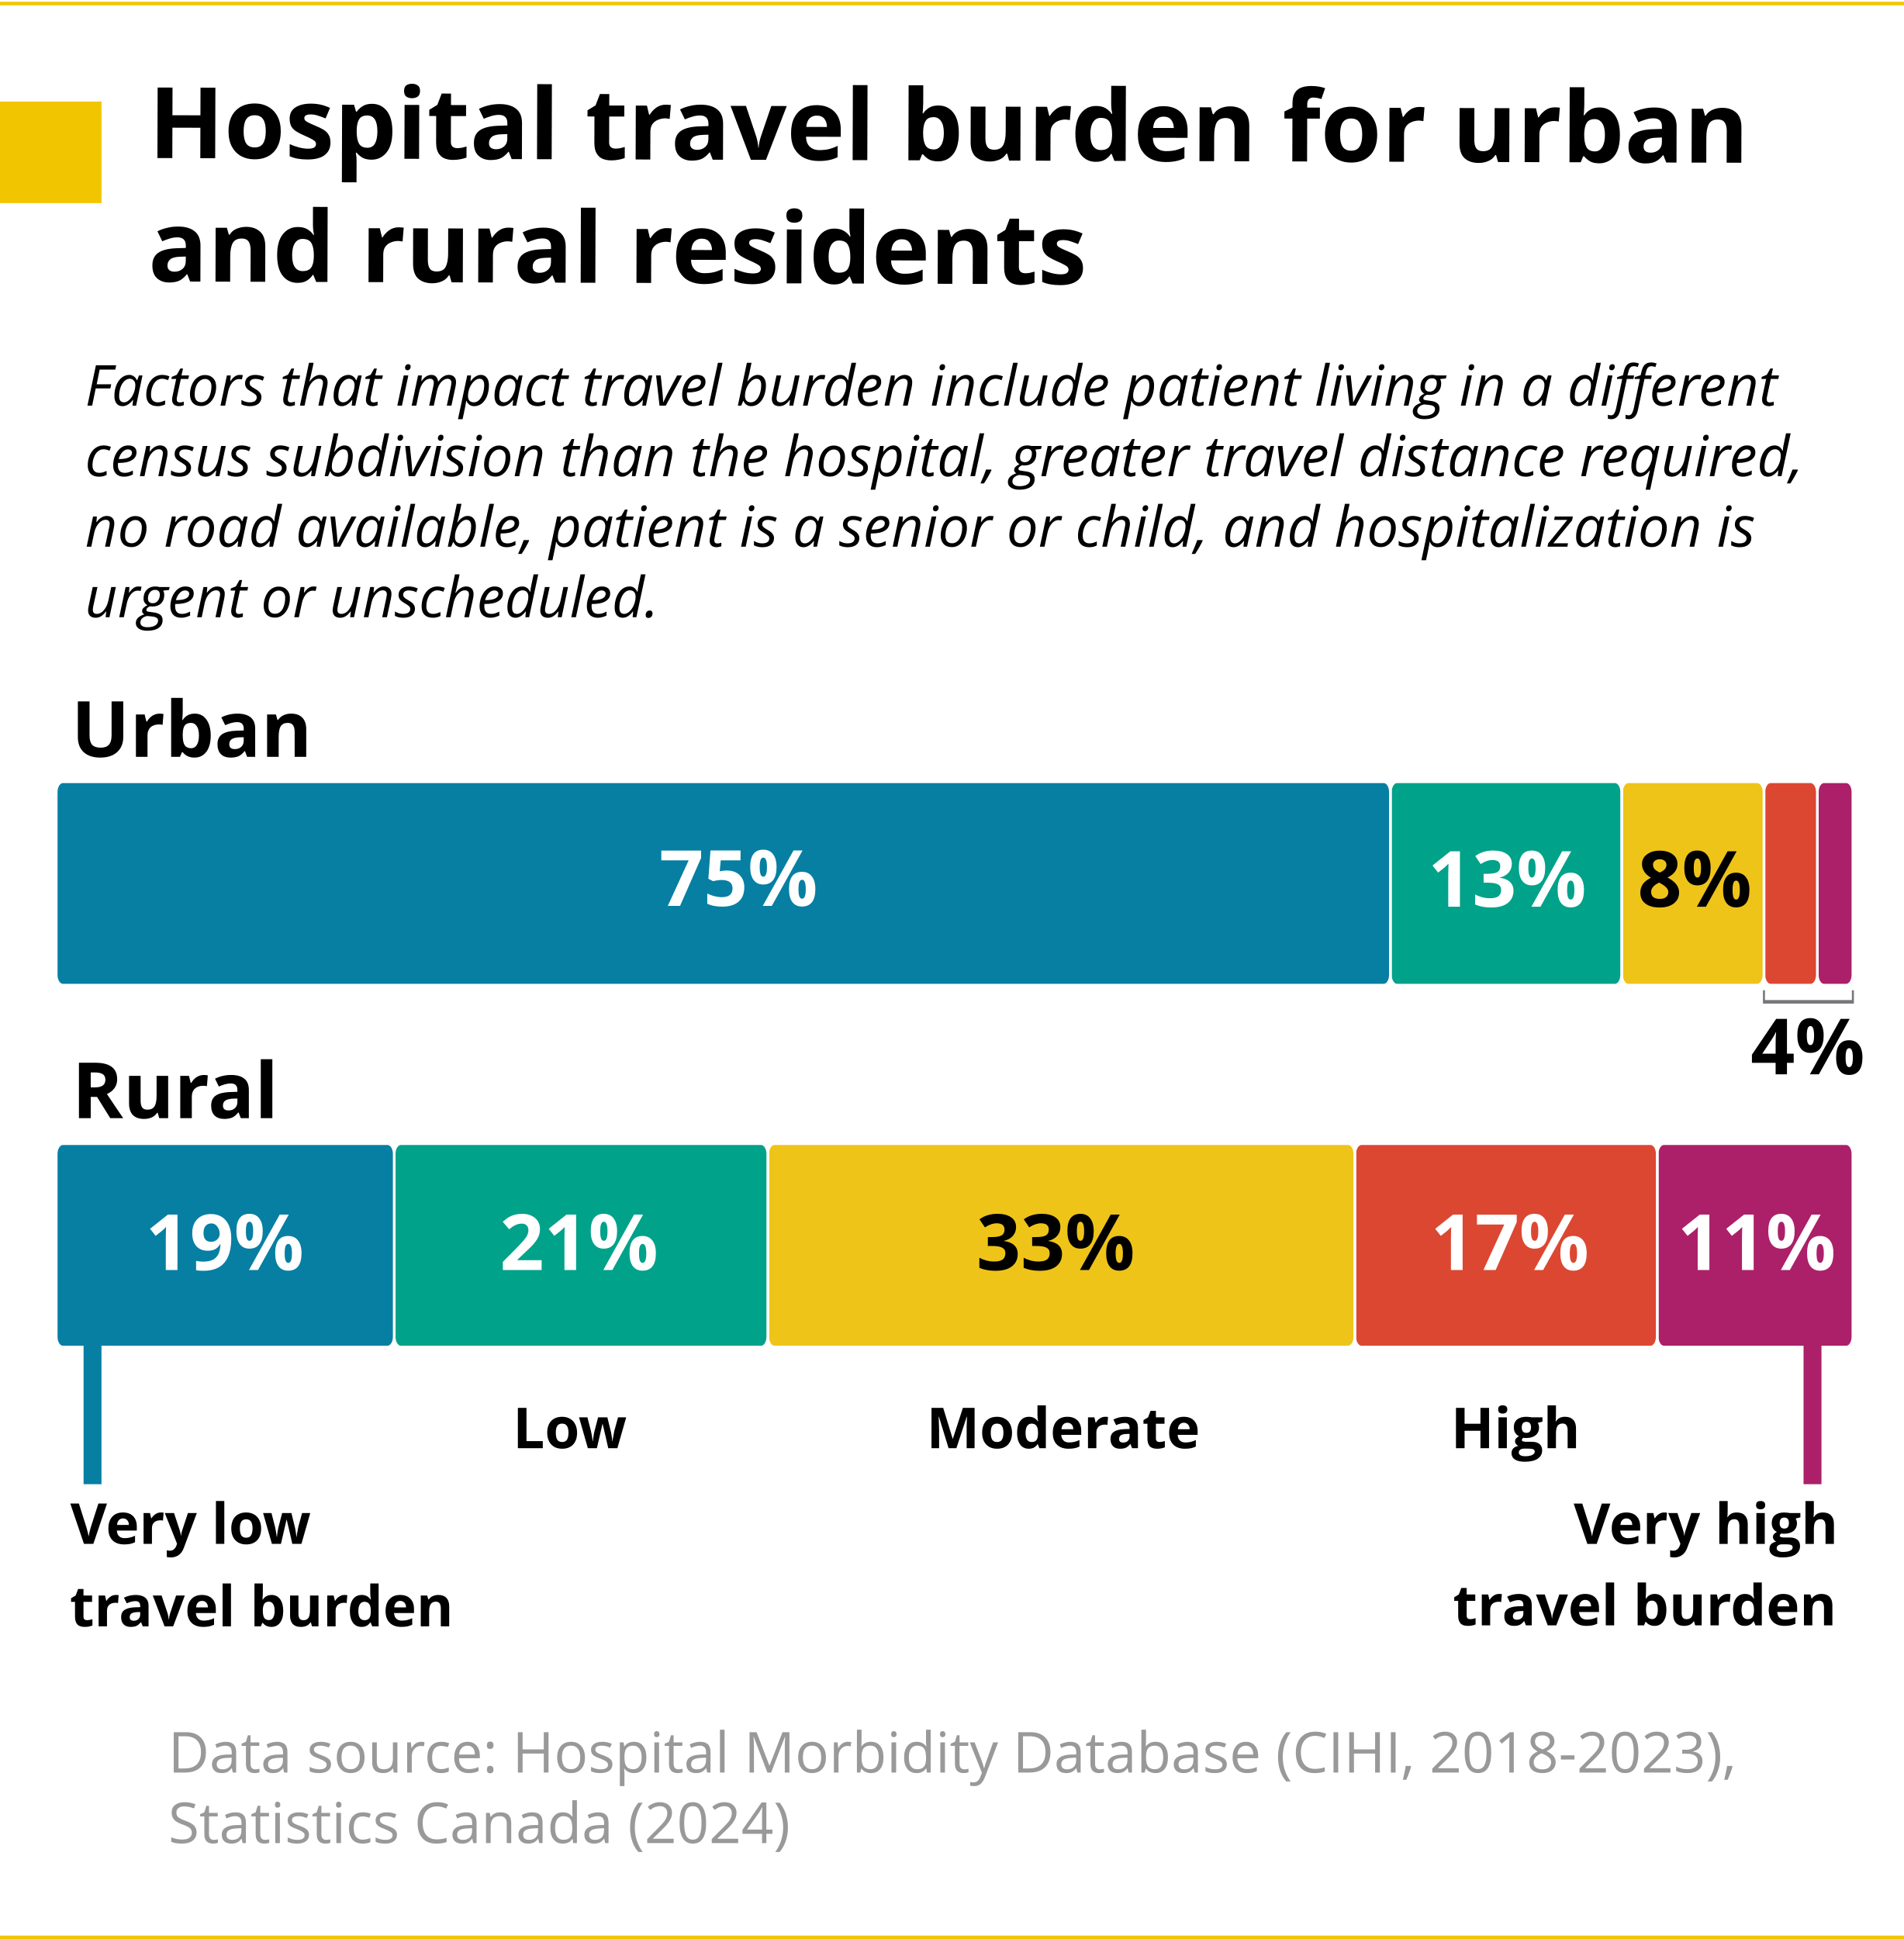
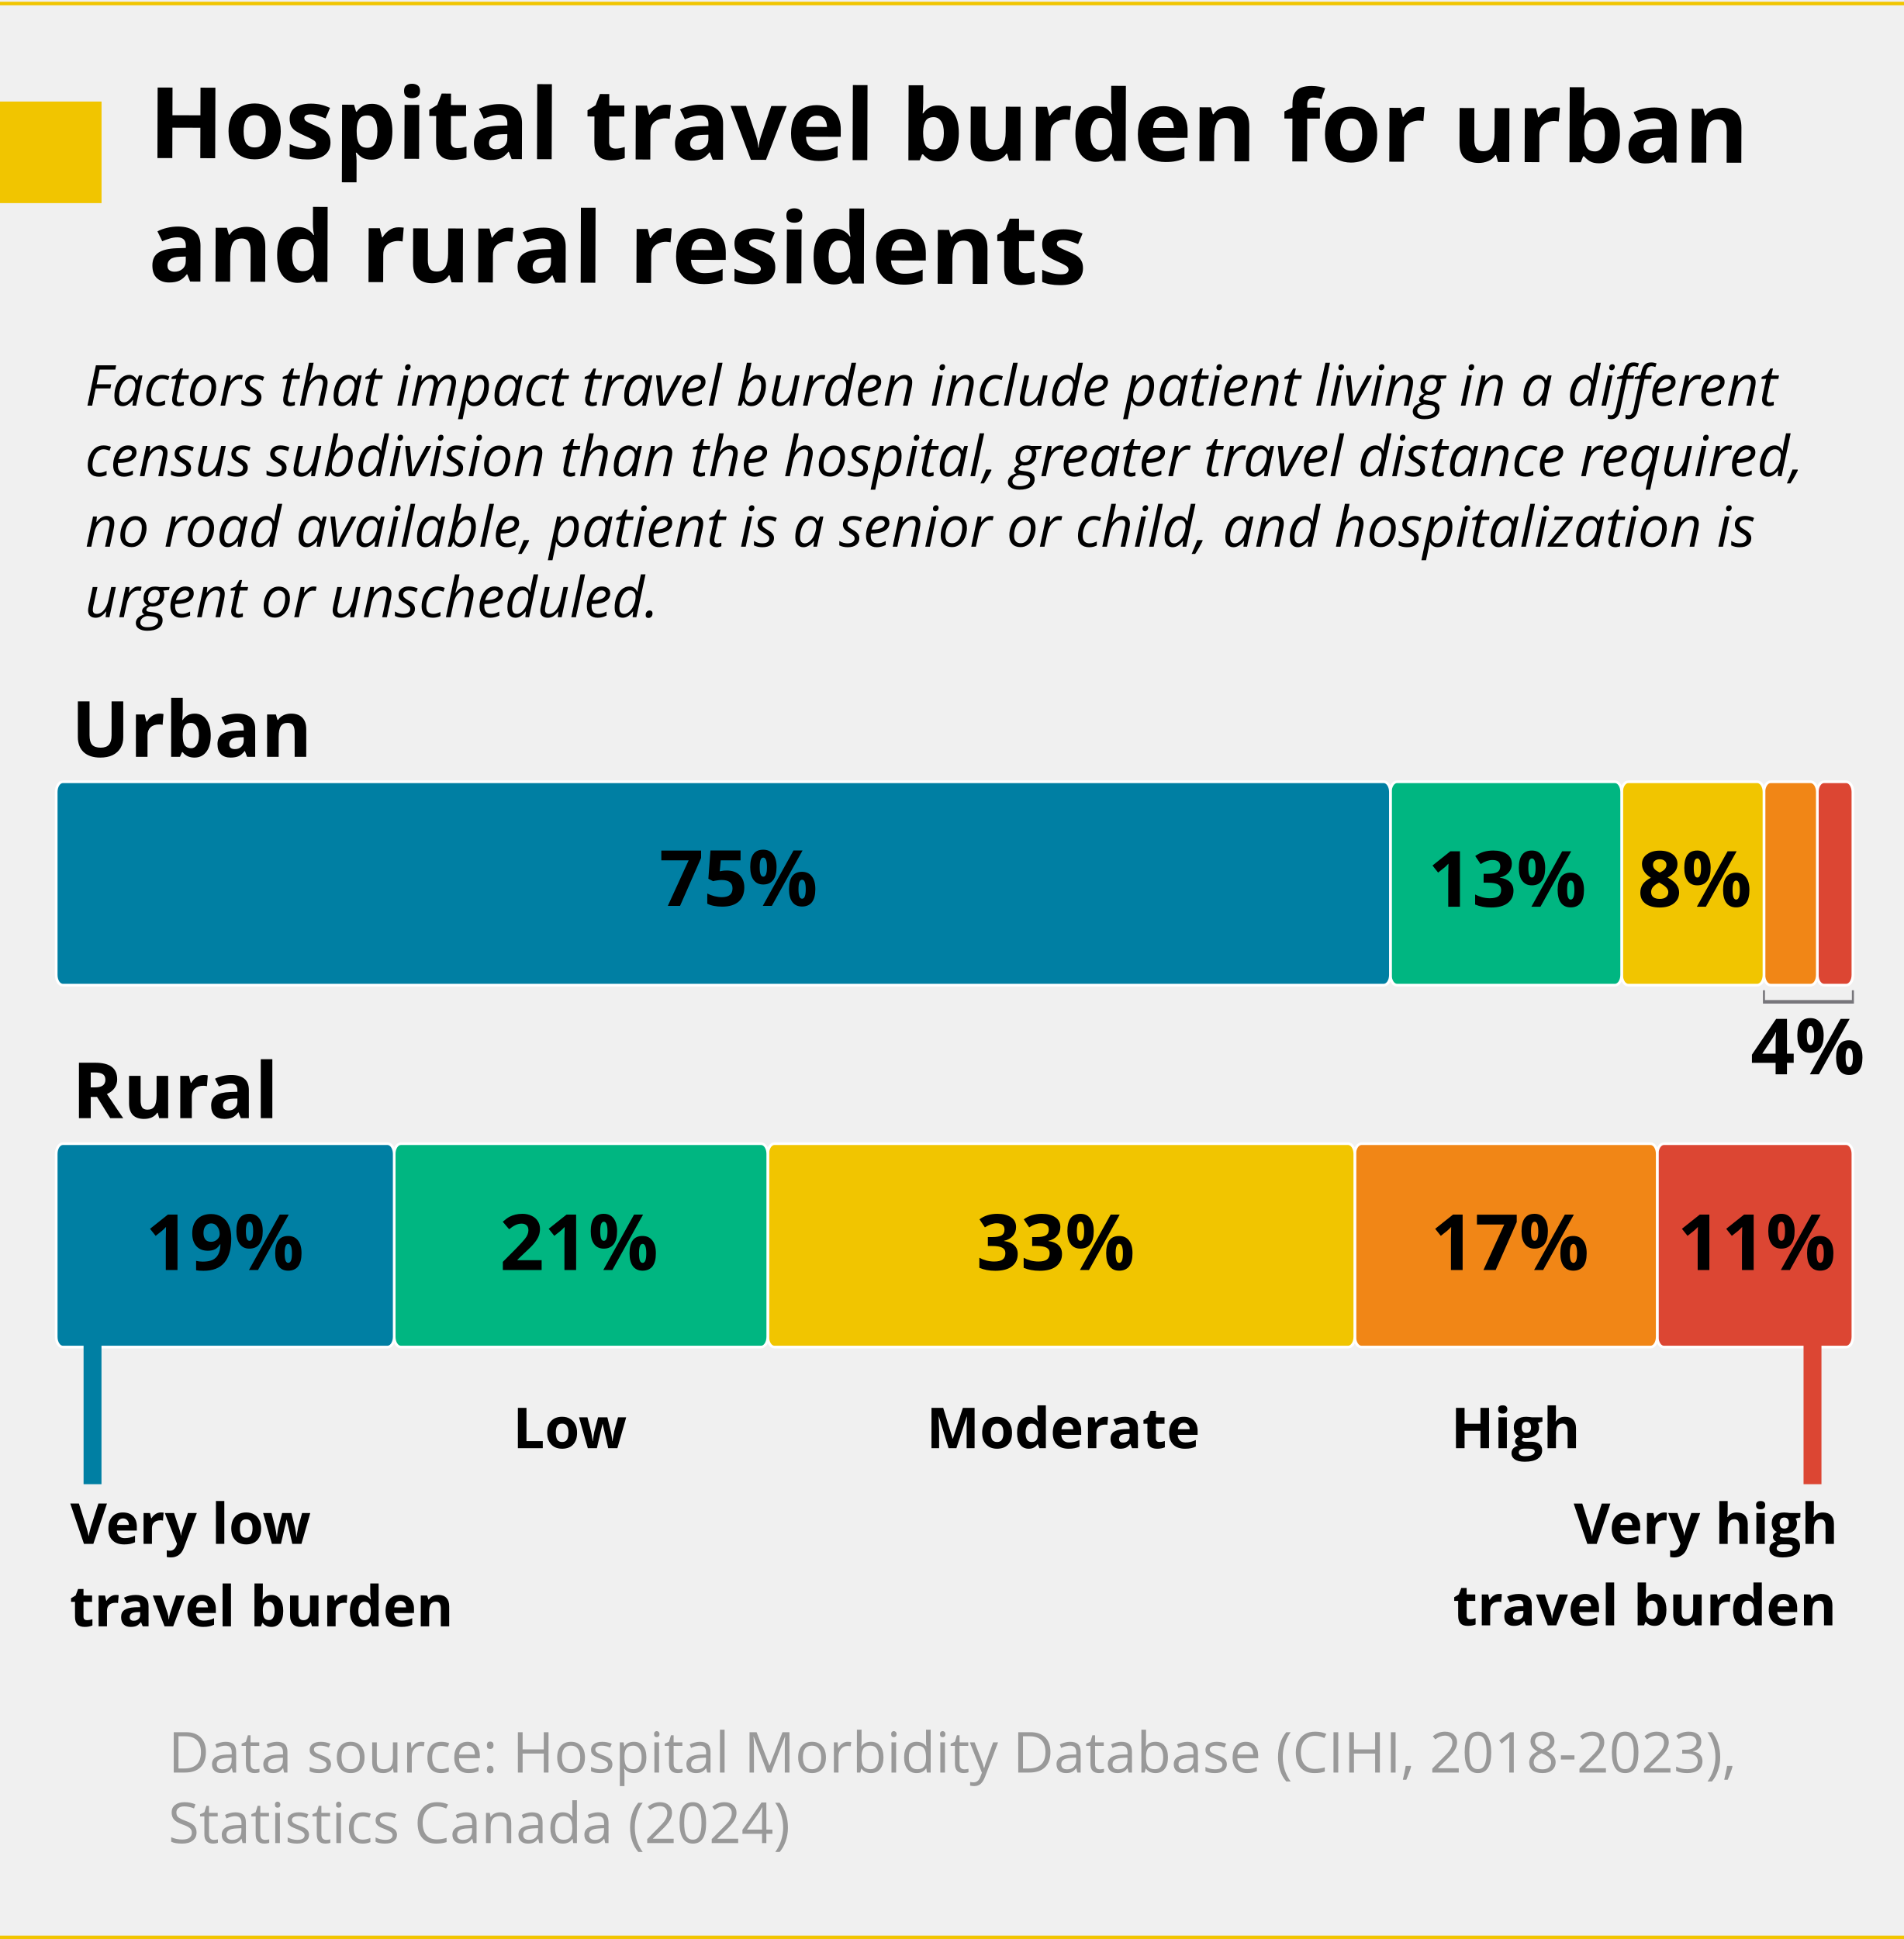
<svg xmlns="http://www.w3.org/2000/svg" id="svg29" width="360" height="366.6" viewBox="0 0 270 274.95" version="1.1">
  <defs id="defs29">
    <rect x="-49.497" y="316.077" width="19.799" height="25.456" id="rect30" />
  </defs>
-   <rect style="fill:#ffffff;stroke-width:0.75" id="rect1" width="333.578" height="335.699" x="-27.047" y="-19.622" />
  <g id="layer1">
-     <path id="path1" d="m 262.755,163.614 v 25.957 c 0,0.796 -0.422,1.442 -0.944,1.442 h -25.861 c -0.521,0 -0.944,-0.646 -0.944,-1.442 v -25.957 c 0,-0.796 0.422,-1.442 0.944,-1.442 h 25.861 c 0.521,0 0.944,0.646 0.944,1.442 z" fill="#ab2069" stroke="#ffffff" stroke-miterlimit="10" stroke-width="0.378" />
-     <path id="path2" d="m 262.755,112.296 v 25.957 c 0,0.796 -0.422,1.442 -0.944,1.442 h -3.158 c -0.521,0 -0.944,-0.646 -0.944,-1.442 v -25.957 c 0,-0.796 0.422,-1.442 0.944,-1.442 h 3.158 c 0.521,0 0.944,0.646 0.944,1.442 z" fill="#ab2069" stroke="#ffffff" stroke-miterlimit="10" stroke-width="0.378" />
-     <path id="path3" d="m 257.709,112.296 v 25.957 c 0,0.796 -0.422,1.442 -0.944,1.442 h -5.681 c -0.521,0 -0.944,-0.646 -0.944,-1.442 v -25.957 c 0,-0.796 0.422,-1.442 0.944,-1.442 h 5.681 c 0.521,0 0.944,0.646 0.944,1.442 z" fill="#dc4732" stroke="#ffffff" stroke-miterlimit="10" stroke-width="0.378" />
-     <path id="path4" d="m 235.006,163.614 v 25.957 c 0,0.796 -0.422,1.442 -0.944,1.442 h -40.997 c -0.521,0 -0.944,-0.646 -0.944,-1.442 v -25.957 c 0,-0.796 0.422,-1.442 0.944,-1.442 h 40.997 c 0.521,0 0.944,0.646 0.944,1.442 z" fill="#dc4732" stroke="#ffffff" stroke-miterlimit="10" stroke-width="0.378" />
-     <path id="path5" d="m 250.142,112.296 v 25.957 c 0,0.796 -0.422,1.442 -0.944,1.442 h -18.293 c -0.521,0 -0.944,-0.646 -0.944,-1.442 v -25.957 c 0,-0.796 0.422,-1.442 0.944,-1.442 h 18.293 c 0.521,0 0.944,0.646 0.944,1.442 z" fill="#efc419" stroke="#ffffff" stroke-miterlimit="10" stroke-width="0.378" />
-     <path id="path6" d="m 192.121,163.614 v 25.957 c 0,0.796 -0.422,1.442 -0.944,1.442 h -81.359 c -0.521,0 -0.944,-0.646 -0.944,-1.442 v -25.957 c 0,-0.796 0.422,-1.442 0.944,-1.442 h 81.359 c 0.521,0 0.944,0.646 0.944,1.442 z" fill="#efc419" stroke="#ffffff" stroke-miterlimit="10" stroke-width="0.378" />
-     <path id="path7" d="m 229.961,112.296 v 25.957 c 0,0.796 -0.422,1.442 -0.944,1.442 h -30.907 c -0.521,0 -0.944,-0.646 -0.944,-1.442 v -25.957 c 0,-0.796 0.422,-1.442 0.944,-1.442 h 30.907 c 0.521,0 0.944,0.646 0.944,1.442 z" fill="#00a28a" stroke="#ffffff" stroke-miterlimit="10" stroke-width="0.378" />
-     <path id="path8" d="m 108.876,163.614 v 25.957 c 0,0.796 -0.422,1.442 -0.944,1.442 H 56.844 c -0.521,0 -0.944,-0.646 -0.944,-1.442 v -25.957 c 0,-0.796 0.422,-1.442 0.944,-1.442 h 51.088 c 0.521,0 0.944,0.646 0.944,1.442 z" fill="#00a28a" stroke="#ffffff" stroke-miterlimit="10" stroke-width="0.378" />
-     <path id="path9" d="m 197.167,112.296 v 25.957 c 0,0.796 -0.422,1.442 -0.944,1.442 H 8.915 c -0.521,0 -0.944,-0.646 -0.944,-1.442 v -25.957 c 0,-0.796 0.422,-1.442 0.944,-1.442 H 196.223 c 0.521,0 0.944,0.646 0.944,1.442 z" fill="#067fa3" stroke="#ffffff" stroke-miterlimit="10" stroke-width="0.378" />
-     <path id="path10" d="m 55.901,163.614 v 25.957 c 0,0.796 -0.422,1.442 -0.944,1.442 H 8.915 c -0.521,0 -0.944,-0.646 -0.944,-1.442 v -25.957 c 0,-0.796 0.422,-1.442 0.944,-1.442 H 54.957 c 0.521,0 0.944,0.646 0.944,1.442 z" fill="#067fa3" stroke="#ffffff" stroke-miterlimit="10" stroke-width="0.378" />
+     <path id="path1" d="m 262.755,163.614 v 25.957 c 0,0.796 -0.422,1.442 -0.944,1.442 h -25.861 c -0.521,0 -0.944,-0.646 -0.944,-1.442 v -25.957 c 0,-0.796 0.422,-1.442 0.944,-1.442 h 25.861 c 0.521,0 0.944,0.646 0.944,1.442 z" fill="#ab2069" stroke="#ffffff" stroke-miterlimit="10" stroke-width="0.378" style="fill:#dc4633;fill-opacity:1" />
+     <path id="path2" d="m 262.755,112.296 v 25.957 c 0,0.796 -0.422,1.442 -0.944,1.442 h -3.158 c -0.521,0 -0.944,-0.646 -0.944,-1.442 v -25.957 c 0,-0.796 0.422,-1.442 0.944,-1.442 h 3.158 c 0.521,0 0.944,0.646 0.944,1.442 z" fill="#ab2069" stroke="#ffffff" stroke-miterlimit="10" stroke-width="0.378" style="fill:#dc4633;fill-opacity:1" />
+     <path id="path3" d="m 257.709,112.296 v 25.957 c 0,0.796 -0.422,1.442 -0.944,1.442 h -5.681 c -0.521,0 -0.944,-0.646 -0.944,-1.442 v -25.957 c 0,-0.796 0.422,-1.442 0.944,-1.442 h 5.681 c 0.521,0 0.944,0.646 0.944,1.442 z" fill="#dc4732" stroke="#ffffff" stroke-miterlimit="10" stroke-width="0.378" style="fill:#f18616;fill-opacity:1" />
+     <path id="path4" d="m 235.006,163.614 v 25.957 c 0,0.796 -0.422,1.442 -0.944,1.442 h -40.997 c -0.521,0 -0.944,-0.646 -0.944,-1.442 v -25.957 c 0,-0.796 0.422,-1.442 0.944,-1.442 h 40.997 c 0.521,0 0.944,0.646 0.944,1.442 z" fill="#dc4732" stroke="#ffffff" stroke-miterlimit="10" stroke-width="0.378" style="fill:#f18616;fill-opacity:1" />
+     <path id="path5" d="m 250.142,112.296 v 25.957 c 0,0.796 -0.422,1.442 -0.944,1.442 h -18.293 c -0.521,0 -0.944,-0.646 -0.944,-1.442 v -25.957 c 0,-0.796 0.422,-1.442 0.944,-1.442 h 18.293 c 0.521,0 0.944,0.646 0.944,1.442 z" fill="#efc419" stroke="#ffffff" stroke-miterlimit="10" stroke-width="0.378" style="fill:#f1c500;fill-opacity:1" />
+     <path id="path6" d="m 192.121,163.614 v 25.957 c 0,0.796 -0.422,1.442 -0.944,1.442 h -81.359 c -0.521,0 -0.944,-0.646 -0.944,-1.442 v -25.957 c 0,-0.796 0.422,-1.442 0.944,-1.442 h 81.359 c 0.521,0 0.944,0.646 0.944,1.442 z" fill="#efc419" stroke="#ffffff" stroke-miterlimit="10" stroke-width="0.378" style="fill:#f1c500;fill-opacity:1" />
+     <path id="path7" d="m 229.961,112.296 v 25.957 c 0,0.796 -0.422,1.442 -0.944,1.442 h -30.907 c -0.521,0 -0.944,-0.646 -0.944,-1.442 v -25.957 c 0,-0.796 0.422,-1.442 0.944,-1.442 h 30.907 c 0.521,0 0.944,0.646 0.944,1.442 z" fill="#00a28a" stroke="#ffffff" stroke-miterlimit="10" stroke-width="0.378" style="fill:#00b681;fill-opacity:1" />
+     <path id="path8" d="m 108.876,163.614 v 25.957 c 0,0.796 -0.422,1.442 -0.944,1.442 H 56.844 c -0.521,0 -0.944,-0.646 -0.944,-1.442 v -25.957 c 0,-0.796 0.422,-1.442 0.944,-1.442 h 51.088 c 0.521,0 0.944,0.646 0.944,1.442 z" fill="#00a28a" stroke="#ffffff" stroke-miterlimit="10" stroke-width="0.378" style="fill:#00b681;fill-opacity:1" />
+     <path id="path9" d="m 197.167,112.296 v 25.957 c 0,0.796 -0.422,1.442 -0.944,1.442 H 8.915 c -0.521,0 -0.944,-0.646 -0.944,-1.442 v -25.957 c 0,-0.796 0.422,-1.442 0.944,-1.442 H 196.223 c 0.521,0 0.944,0.646 0.944,1.442 z" fill="#067fa3" stroke="#ffffff" stroke-miterlimit="10" stroke-width="0.378" style="fill:#007fa3;fill-opacity:1" />
+     <path id="path10" d="m 55.901,163.614 v 25.957 c 0,0.796 -0.422,1.442 -0.944,1.442 H 8.915 c -0.521,0 -0.944,-0.646 -0.944,-1.442 v -25.957 c 0,-0.796 0.422,-1.442 0.944,-1.442 H 54.957 c 0.521,0 0.944,0.646 0.944,1.442 z" fill="#067fa3" stroke="#ffffff" stroke-miterlimit="10" stroke-width="0.378" style="fill:#007fa3;fill-opacity:1" />
    <path id="path37" d="M 0,274.723 H 489.6" fill="none" stroke="#f1c500" stroke-miterlimit="2.25" stroke-width="0.5" />
    <g id="text49" isolation="isolate">
      <g id="text10" isolation="isolate">
-         <text transform="rotate(0.17,-7541.621,7109.135)" font-family="TradeGothicLT-Bold, 'TradeGothic LT Bold'" font-size="17px" font-weight="700" isolation="isolate" id="text1" style="font-size:14px;white-space:pre;inline-size:196.197" xml:space="preserve">
+         <text transform="rotate(0.17,-7541.621,7109.135)" font-family="TradeGothicLT-Bold, 'TradeGothic LT Bold'" font-size="17px" font-weight="700" isolation="isolate" id="text1" style="font-size:14px;white-space:pre;inline-size:196.197;display:inline" xml:space="preserve">
          <tspan x="0" y="0" id="tspan1">Hospital travel burden for urban </tspan>
          <tspan x="0" y="17.5" id="tspan2">and rural residents</tspan>
        </text>
      </g>
    </g>
    <g id="text51" isolation="isolate" transform="translate(-7.900884,47.90951)">
      <g id="text11" isolation="isolate">
        <text transform="translate(31.75828,203.4359)" fill="#999999" font-family="OpenSans, 'Open Sans'" font-size="8px" isolation="isolate" id="text2" style="white-space:pre;inline-size:232.22;display:inline" xml:space="preserve">
          <tspan x="0" y="0" id="tspan3">Data source: Hospital Morbidity Database (CIHI, 2018-2023), </tspan>
          <tspan x="0" y="10" id="tspan11">Statistics Canada (2024)</tspan>
        </text>
      </g>
    </g>
    <rect id="rect72" y="14.4" width="14.4" height="14.4" fill="#f1c500" x="0" />
    <path id="path37-2" d="M 0,0.5 H 489.6" fill="none" stroke="#f1c500" stroke-miterlimit="2.25" stroke-width="0.5" />
    <g id="Layer_1" data-name="Layer 1">
      <g id="text13" isolation="isolate" transform="translate(0,7.424621)">
-         <text transform="translate(12.05406,50.09429)" font-family="OpenSans-Italic, 'Open Sans'" font-size="9px" font-style="italic" font-variation-settings="'wdth' 100, 'wght' 400" isolation="isolate" id="text3" style="font-size:8px;white-space:pre;inline-size:250.955" xml:space="preserve">
+         <text transform="translate(12.05406,50.09429)" font-family="OpenSans-Italic, 'Open Sans'" font-size="9px" font-style="italic" font-variation-settings="'wdth' 100, 'wght' 400" isolation="isolate" id="text3" style="font-size:8px;white-space:pre;inline-size:250.955;display:inline" xml:space="preserve">
          <tspan x="0" y="0" id="tspan13">Factors that impact travel burden include patient living in a different </tspan>
          <tspan x="0" y="10" id="tspan14">census subdivision than the hospital, greater travel distance required, </tspan>
          <tspan x="0" y="20" id="tspan15">no road available, patient is a senior or child, and hospitalization is </tspan>
          <tspan x="0" y="30" id="tspan29">urgent or unscheduled.</tspan>
        </text>
        <text transform="translate(21.6,54)" font-family="OpenSans-Italic, 'Open Sans'" font-size="9px" font-style="italic" font-variation-settings="'wdth' 100, 'wght' 400" isolation="isolate" id="text4">
          <tspan x="0" y="0" id="tspan4" />
        </text>
      </g>
      <g id="text14" isolation="isolate" transform="translate(-10.875,31.7151)">
        <text transform="translate(20.979,75.602)" font-family="OpenSans-Bold, 'Open Sans'" font-size="11px" font-weight="700" isolation="isolate" id="text5">
          <tspan x="0" y="0" id="tspan5">Urban</tspan>
        </text>
      </g>
      <g id="text15" isolation="isolate" transform="translate(0,25.35114)">
        <text font-family="OpenSans-Bold, 'Open Sans'" font-size="10px" font-weight="700" isolation="isolate" id="text6" x="9.969" y="193.57" style="font-size:8px">
          <tspan x="9.969" y="193.57" id="tspan6" style="font-size:8px">Very low</tspan>
        </text>
        <text font-family="OpenSans-Bold, 'Open Sans'" font-size="10px" font-weight="700" isolation="isolate" id="text6-1" x="9.886" y="205.266" style="font-size:8px">
          <tspan x="9.886" y="205.266" id="tspan6-5" style="font-size:8px">travel burden</tspan>
        </text>
        <text font-family="OpenSans-Bold, 'Open Sans'" font-size="10px" font-weight="700" isolation="isolate" id="text6-1-7" x="206.032" y="205.122" style="font-size:8px">
          <tspan x="206.032" y="205.122" id="tspan6-5-7" style="font-size:8px">travel burden</tspan>
        </text>
-         <rect style="fill:#067fa3;fill-opacity:1;stroke-width:0.75" id="rect14" width="2.54" height="20.317" x="11.851" y="164.79" />
-         <rect style="fill:#ab2069;fill-opacity:1;stroke-width:0.75" id="rect14-9" width="2.54" height="20.317" x="255.756" y="164.791" />
+         <rect style="fill:#007fa3;fill-opacity:1;stroke-width:0.75" id="rect14" width="2.54" height="20.317" x="11.851" y="164.79" />
+         <rect style="fill:#dc4633;fill-opacity:1;stroke-width:0.75" id="rect14-9" width="2.54" height="20.317" x="255.756" y="164.791" />
      </g>
      <g id="text16" isolation="isolate" transform="translate(-32.16789,25.35114)">
-         <text transform="translate(52.789,154.737)" fill="#ffffff" font-family="OpenSans-Bold, 'Open Sans'" font-size="11px" font-weight="700" isolation="isolate" id="text7">
-           <tspan x="0" y="0" id="tspan7">19%</tspan>
+         <text transform="translate(52.789,154.737)" fill="#ffffff" font-family="OpenSans-Bold, 'Open Sans'" font-size="11px" font-weight="700" isolation="isolate" id="text7" style="fill:#000000">
+           <tspan x="0" y="0" id="tspan7" style="fill:#000000">19%</tspan>
        </text>
      </g>
      <g id="text17" isolation="isolate" transform="translate(-82.39494,31.7151)">
-         <text transform="translate(175.879,96.738)" fill="#ffffff" font-family="OpenSans-Bold, 'Open Sans'" font-size="11px" font-weight="700" isolation="isolate" id="text8">
-           <tspan x="0" y="0" id="tspan8">75%</tspan>
+         <text transform="translate(175.879,96.738)" fill="#ffffff" font-family="OpenSans-Bold, 'Open Sans'" font-size="11px" font-weight="700" isolation="isolate" id="text8" style="fill:#000000">
+           <tspan x="0" y="0" id="tspan8" style="fill:#000000">75%</tspan>
        </text>
      </g>
      <g id="text18" isolation="isolate" transform="translate(-69.69709,25.35114)">
-         <text transform="translate(140.567,154.737)" fill="#ffffff" font-family="OpenSans-Bold, 'Open Sans'" font-size="11px" font-weight="700" isolation="isolate" id="text9">
-           <tspan x="0" y="0" id="tspan9">21%</tspan>
+         <text transform="translate(140.567,154.737)" fill="#ffffff" font-family="OpenSans-Bold, 'Open Sans'" font-size="11px" font-weight="700" isolation="isolate" id="text9" style="fill:#000000">
+           <tspan x="0" y="0" id="tspan9" style="fill:#000000">21%</tspan>
        </text>
      </g>
      <g id="text19" isolation="isolate" transform="translate(-167.6116,31.7151)">
-         <text transform="translate(370.093,96.859)" fill="#ffffff" font-family="OpenSans-Bold, 'Open Sans'" font-size="11px" font-weight="700" isolation="isolate" id="text12">
-           <tspan x="0" y="0" id="tspan10">13%</tspan>
+         <text transform="translate(370.093,96.859)" fill="#ffffff" font-family="OpenSans-Bold, 'Open Sans'" font-size="11px" font-weight="700" isolation="isolate" id="text12" style="fill:#000000">
+           <tspan x="0" y="0" id="tspan10" style="fill:#000000">13%</tspan>
        </text>
      </g>
      <g id="g20" isolation="isolate" transform="translate(-187.3638,31.7151)">
        <text transform="translate(419.584,96.859)" font-family="OpenSans-Bold, 'Open Sans'" font-size="11px" font-weight="700" isolation="isolate" id="text20">
          <tspan x="0" y="0" id="tspan12">8%</tspan>
        </text>
      </g>
      <g id="g21" isolation="isolate" transform="translate(-200.0264,31.7151)">
        <text transform="translate(448.275,120.619)" font-family="OpenSans-Bold, 'Open Sans'" font-size="11px" font-weight="700" isolation="isolate" id="text21">
          <tspan x="0" y="0" id="tspan20">4%</tspan>
        </text>
      </g>
      <g id="g22" isolation="isolate" transform="translate(-121.2837,25.35114)">
        <text transform="translate(259.744,154.737)" font-family="OpenSans-Bold, 'Open Sans'" font-size="11px" font-weight="700" isolation="isolate" id="text22">
          <tspan x="0" y="0" id="tspan21">33%</tspan>
        </text>
      </g>
      <g id="g23" isolation="isolate" transform="translate(-167.2282,25.35114)">
-         <text transform="translate(370.092,154.737)" fill="#ffffff" font-family="OpenSans-Bold, 'Open Sans'" font-size="11px" font-weight="700" isolation="isolate" id="text23">
-           <tspan x="0" y="0" id="tspan22">17%</tspan>
+         <text transform="translate(370.092,154.737)" fill="#ffffff" font-family="OpenSans-Bold, 'Open Sans'" font-size="11px" font-weight="700" isolation="isolate" id="text23" style="fill:#000000">
+           <tspan x="0" y="0" id="tspan22" style="fill:#000000">17%</tspan>
        </text>
      </g>
      <g id="g24" isolation="isolate" transform="translate(-194.0348,25.35114)">
-         <text transform="translate(431.888,154.737)" fill="#ffffff" font-family="OpenSans-Bold, 'Open Sans'" font-size="11px" font-weight="700" isolation="isolate" id="text24">
-           <tspan x="0" y="0" id="tspan23">11%</tspan>
+         <text transform="translate(431.888,154.737)" fill="#ffffff" font-family="OpenSans-Bold, 'Open Sans'" font-size="11px" font-weight="700" isolation="isolate" id="text24" style="fill:#000000">
+           <tspan x="0" y="0" id="tspan23" style="fill:#000000">11%</tspan>
        </text>
      </g>
      <g id="g25" isolation="isolate" transform="translate(-68.89126,25.35114)">
        <text transform="translate(141.612,180.001)" font-family="OpenSans-Bold, 'Open Sans'" font-size="10px" font-weight="700" isolation="isolate" id="text25" style="font-size:8px">
          <tspan x="0" y="0" id="tspan24" style="font-size:8px">Low</tspan>
        </text>
      </g>
      <g id="g26" isolation="isolate" transform="translate(-115.2702,25.35114)">
        <text transform="translate(246.645,180.002)" font-family="OpenSans-Bold, 'Open Sans'" font-size="10px" font-weight="700" isolation="isolate" id="text26" style="font-size:8px">
          <tspan x="0" y="0" id="tspan25" style="font-size:8px">Moderate</tspan>
        </text>
      </g>
      <g id="g27" isolation="isolate" transform="translate(-164.1243,25.35114)">
        <text transform="translate(369.874,180.001)" font-family="OpenSans-Bold, 'Open Sans'" font-size="10px" font-weight="700" isolation="isolate" id="text27" style="font-size:8px">
          <tspan x="0" y="0" id="tspan26" style="font-size:8px">High</tspan>
        </text>
      </g>
      <g id="g28" isolation="isolate" transform="translate(-203.0644,38.919)">
        <text font-family="OpenSans-Bold, 'Open Sans'" font-size="10px" font-weight="700" isolation="isolate" id="text28" style="font-size:8px" x="426.223" y="180.002">
          <tspan x="426.223" y="180.002" id="tspan27" style="font-size:8px">Very high</tspan>
        </text>
      </g>
      <g id="g29" isolation="isolate" transform="translate(-10.875,25.35114)">
        <text transform="translate(21.085,133.203)" font-family="OpenSans-Bold, 'Open Sans'" font-size="11px" font-weight="700" isolation="isolate" id="text29">
          <tspan x="0" y="0" id="tspan28">Rural</tspan>
        </text>
      </g>
      <polyline id="polyline29" points="445.339 108.721 445.339 110.36 467.409 110.36 467.409 108.721" fill="none" stroke="#ab2069" stroke-miterlimit="10" stroke-width="0.5" style="stroke:#77767b" transform="matrix(0.571508,0,0,1.001409,-4.373313,31.54263)" />
-       <text xml:space="preserve" transform="scale(0.75)" id="text30" style="font-size:17.333px;font-family:TradeGothicBold;-inkscape-font-specification:TradeGothicBold;writing-mode:lr-tb;direction:ltr;white-space:pre;shape-inside:url(#rect30);fill:#ab2069;fill-opacity:1" />
+       <text xml:space="preserve" transform="scale(0.75)" id="text30" style="font-size:17.333px;font-family:TradeGothicBold;-inkscape-font-specification:TradeGothicBold;writing-mode:lr-tb;direction:ltr;white-space:pre;shape-inside:url(#rect30);display:inline;fill:#ab2069;fill-opacity:1" />
    </g>
  </g>
</svg>
